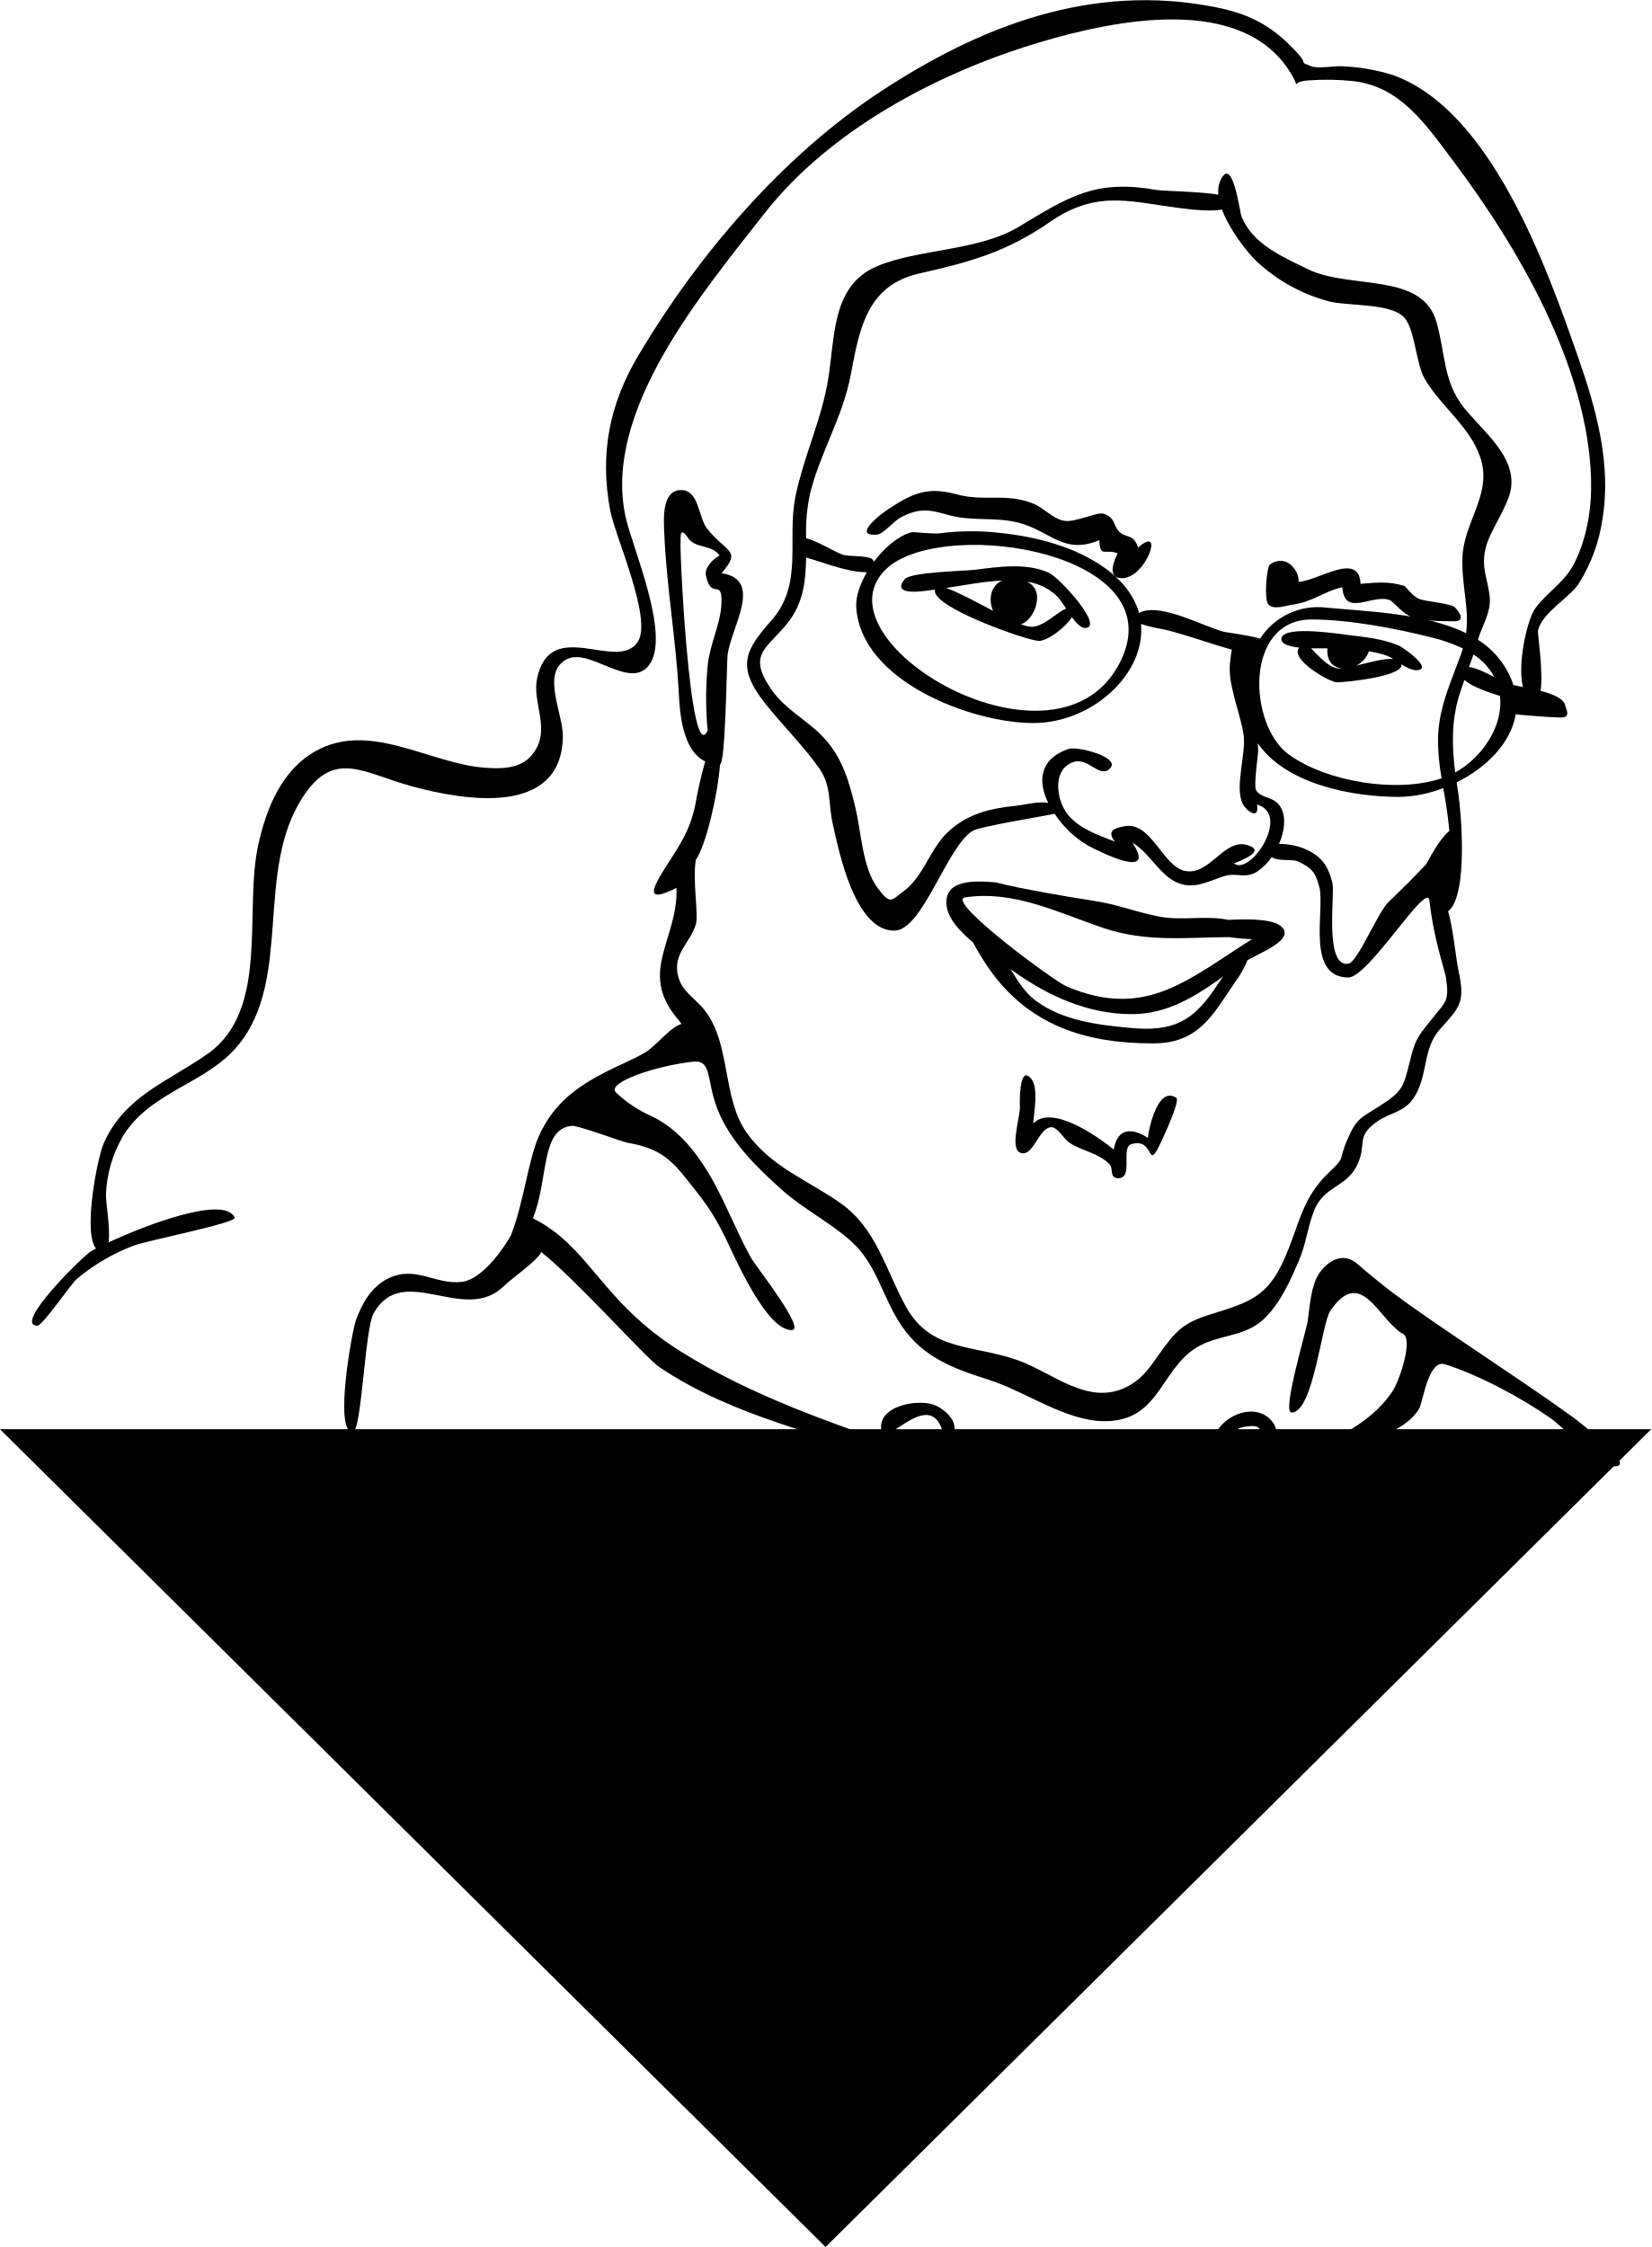
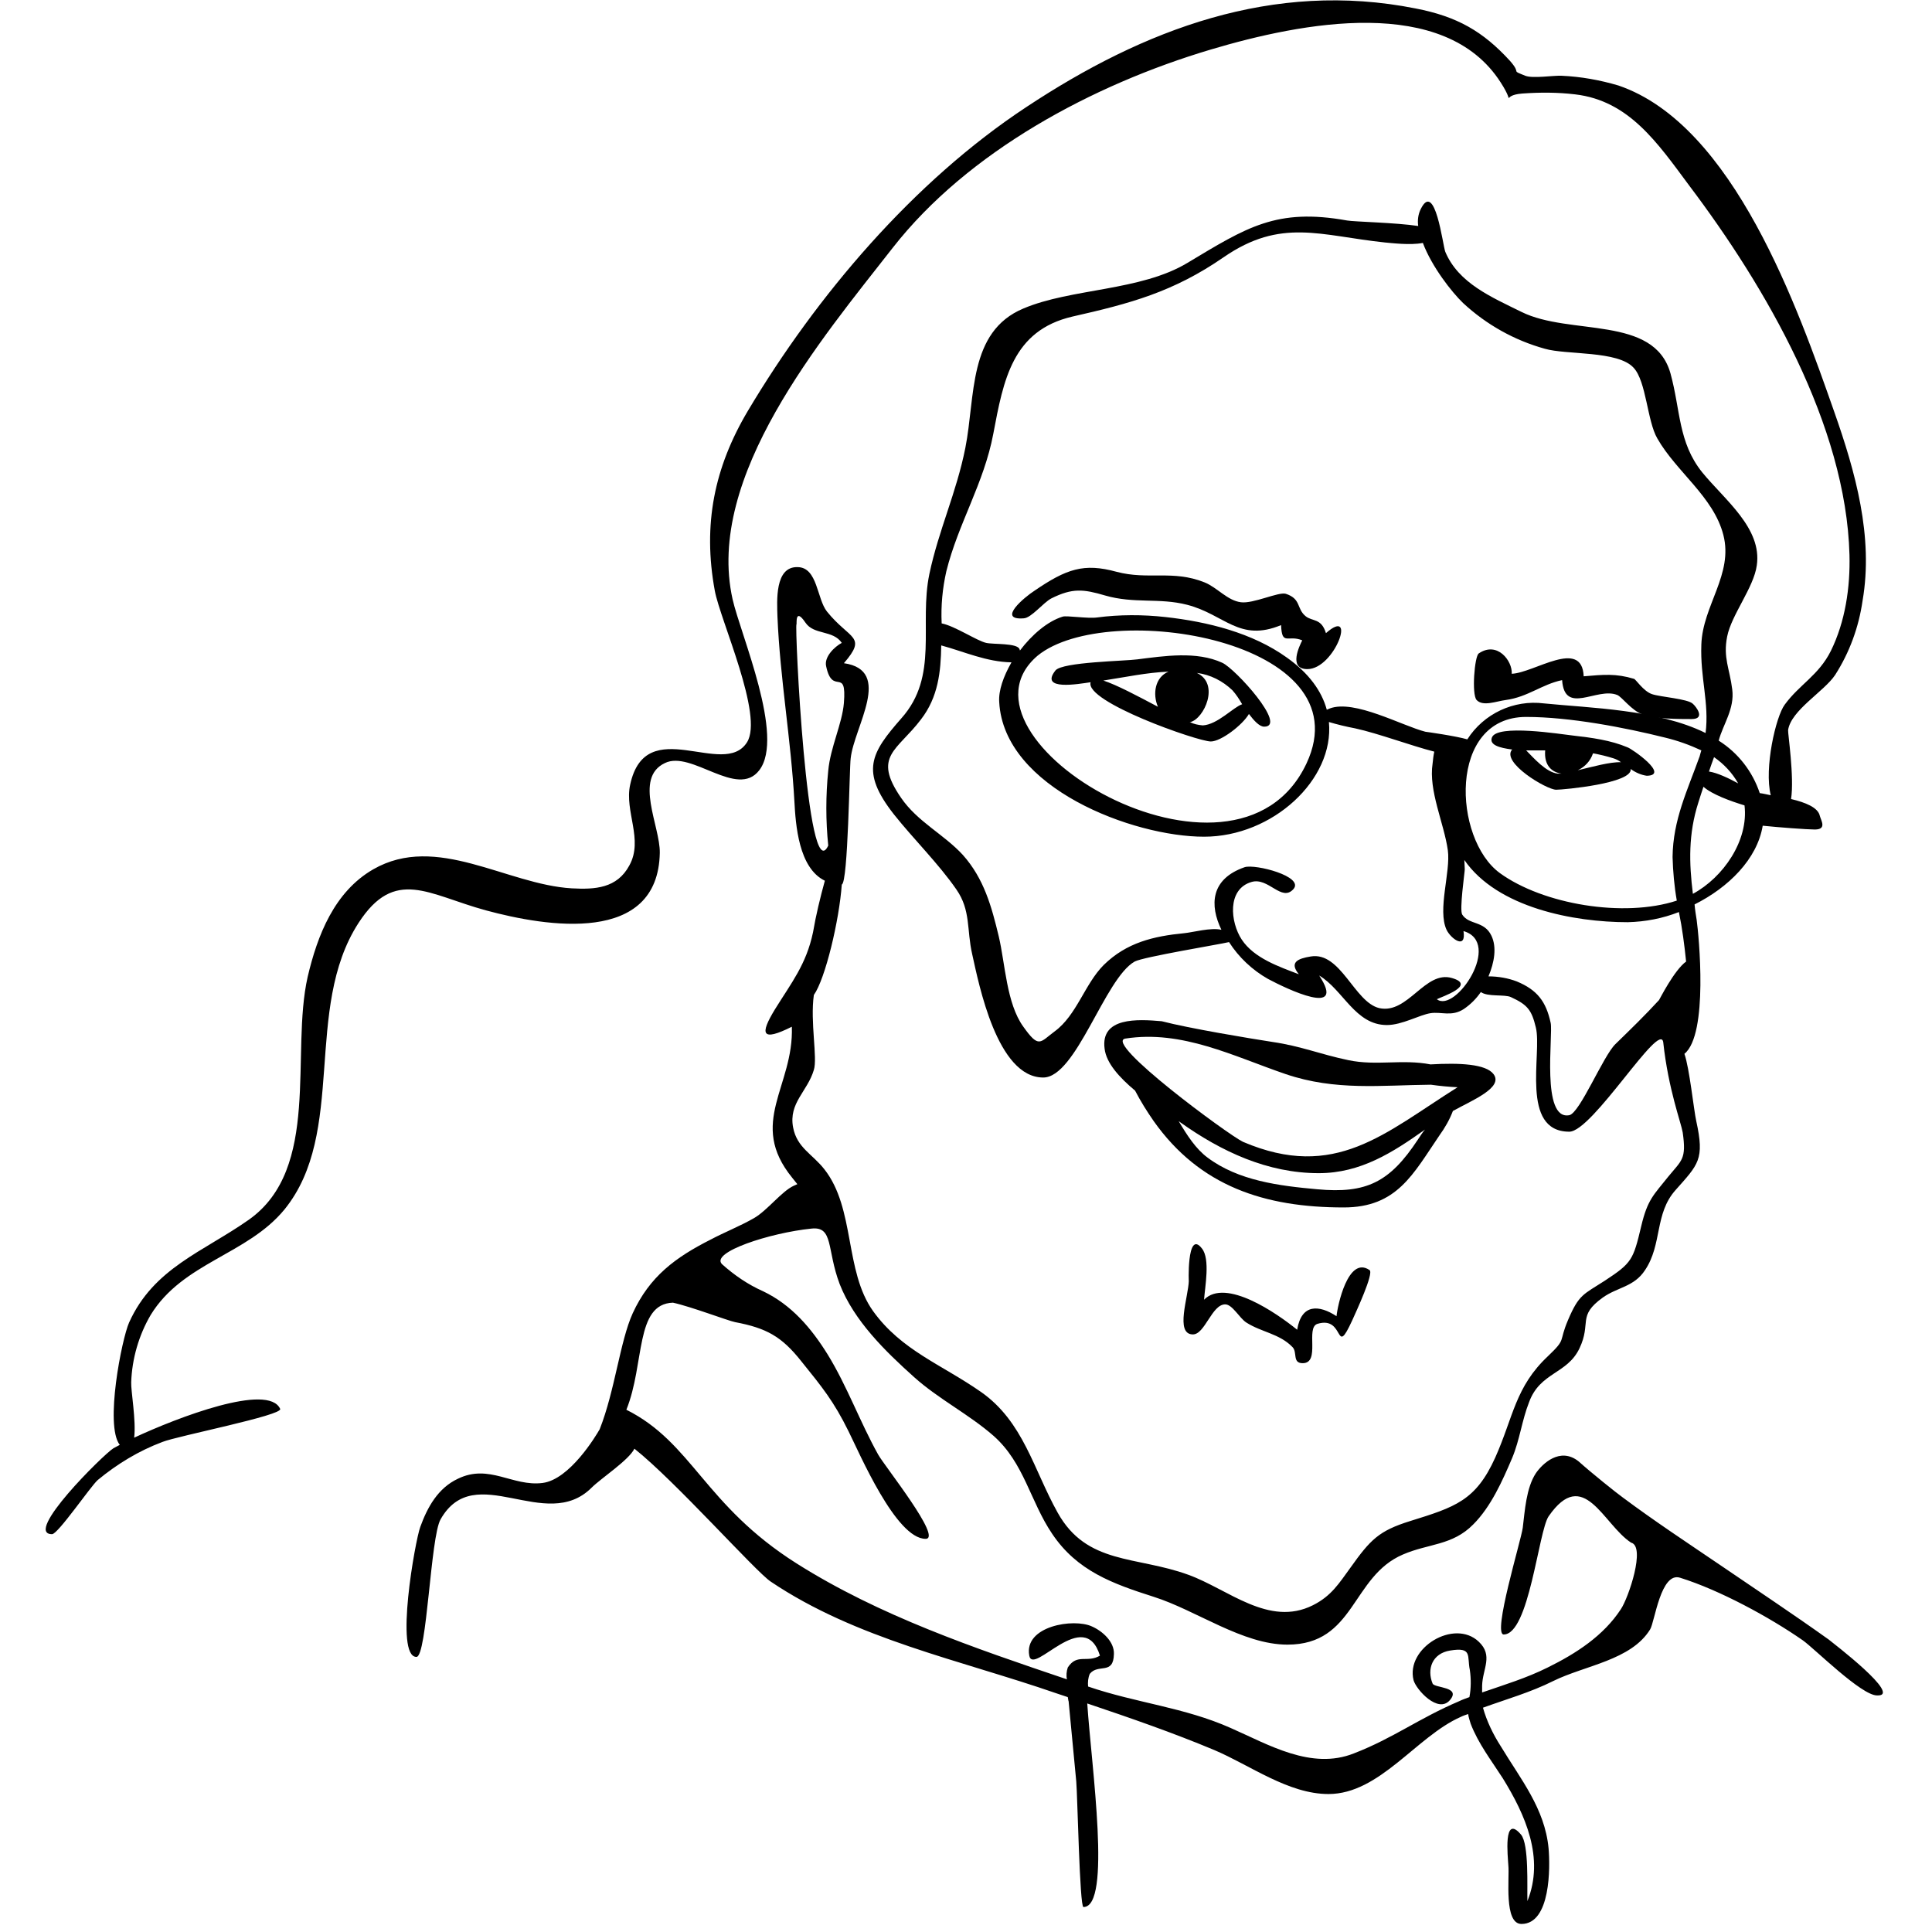
- <svg xmlns="http://www.w3.org/2000/svg" viewBox="0 0 456.5 621.23">
-   <polygon points="228.25 621.23 114.13 508.19 0 395.14 228.25 395.14 456.5 395.14 342.38 508.19 228.25 621.23" class="fill-white" />
-   <path d="M310.23,159.85c-4.66,0-1.82-5.65-1.24-6.86-3.42-1.41-4.83,1.42-5.06-3.65-10,4.16-13.4-2.56-22.43-4.85-6.72-1.7-12.62-.19-19.6-2.19-5.16-1.48-7.81-1.86-12.87.75-1.94,1-4.77,4.61-6.6,4.76-6.61.53.33-5.12,2.51-6.6,7.66-5.21,11.79-6.65,19.65-4.51,7.55,2.05,13.42-.52,21.07,2.53,3,1.2,5.47,4.3,8.71,4.78,2.91.43,9-2.51,10.68-2,3.71,1.22,2.49,3.55,4.78,5.34,1.65,1.29,3.73.44,4.81,4.05C322.14,144.74,316.84,159.85,310.23,159.85Z" />
-   <path d="M402.07,171.76c-3.28,0-8.62,0-11.75-1.16-2.6-.93-5-4.26-6.07-4.67-4.83-1.88-12.5,4.92-13.15-3.58-4.85,1.06-8.15,4-13.49,4.78-2.28.31-5.43,1.58-6.94,0-1.26-1.3-.52-10.43.49-11.12,4.46-3.07,8.14,1.87,7.85,4.84,5.31-.17,16.74-8.61,17.14.56,4.78-.39,7.71-.71,12.08.56.38.11,2.22,2.9,4.21,3.65s8.61,1.13,9.82,2.33C403.1,168.8,405.52,171.76,402.07,171.76Z" />
-   <path d="M289.92,158.33c-6.17-2.79-13.86-1.62-20.35-.81-2.83.36-17.84.6-19.47,2.63-3.94,4.91,5.53,3.25,8.42,2.84-1.53,4.69,25.58,14.2,28.71,14.2,2.47,0,7.56-3.9,9.11-6.57,1.21,1.63,2.49,3,3.6,3C305.57,173.6,293,159.72,289.92,158.33Zm-12.85,2.18c-3.2,1.34-3.88,5.31-2.51,8.37-4.77-2.48-9.87-5.28-13-6.32C266.73,161.8,271.89,160.73,277.07,160.51Zm8.24,12.8a8.87,8.87,0,0,1-3.14-.79l.2,0c3.28-.82,7.1-9.13,1.56-11.69A14.9,14.9,0,0,1,292.4,165a24.24,24.24,0,0,1,2.34,3.29C292.52,169,288.76,173.16,285.31,173.31Z" />
-   <path d="M386.81,178.53c-4.06-1.75-8.63-2.34-13-2.83-2.8-.32-18.26-2.88-19.45.54-.59,1.69,1.74,2.46,4.83,2.8-2.77,3.05,8.23,9.61,10.52,9.61,1.69,0,18.35-1.52,17.78-5a9,9,0,0,0,3.83,1.66C396.87,185.3,387.95,179,386.81,178.53Zm-16.74,6.3c-2.87-.29-5.75-3.74-7.6-5.59,1.57,0,3.15,0,4.52,0-.28,3.6,1.6,5.3,3.94,5.56A4.93,4.93,0,0,1,370.07,184.82Zm4.79-.77a7,7,0,0,0,3.61-4,29.15,29.15,0,0,1,5,1.24,10.56,10.56,0,0,1,1.71.87C382.54,182,378.32,183.2,374.86,184.05Z" />
-   <path d="M309.15,325.74c-2.55,0-1.23-2.67-2.4-3.86-3.14-3.19-7.42-3.58-11-5.9-1.6-1-3.32-4.34-5.08-4.34-3.21,0-4.85,7.29-7.77,7.22-4.2-.09-1-9-.91-12.8,0,1.44-.65-12.58,3.17-7.73,2,2.57.7,9.19.51,12.26,5.11-5.22,17.37,3.27,22.27,7.23,1-6.25,5.27-5.93,9.41-3.22.18-2.3,2.73-14.55,7.87-11.07,1.1.74-3.31,10.26-4.13,12-4.24,9.17-1.58-1.2-8.3.78C309.74,317.22,313.5,325.74,309.15,325.74Z" />
-   <path d="M354.7,256.65c-1.82-2.44-8.08-2.71-15.08-2.33-6.81-1.36-12.8.39-19.59-1s-11.18-3.32-18.13-4.35c-5.22-.78-19.94-3.26-26.51-5-5.8-.5-14.62-1-13.67,6.56.44,3.46,3.58,6.92,7.27,10a79.64,79.64,0,0,0,4.45,7.3c11,15.6,26.47,20.64,45.37,20.64,12.73,0,16.55-8,22.83-17.22a25.27,25.27,0,0,0,3.27-5.82C349.55,262.93,357.11,259.88,354.7,256.65Zm-87.92-8.54c13.5-2.08,25.88,4.27,38.31,8.46,11.9,4,22.88,2.58,34.65,2.51a60.3,60.3,0,0,0,6.41.58c-17.44,10.9-29.26,22.4-51.27,13.06C291.39,271.24,261.36,249.08,266.79,248.11Zm45.77,36.08c-9-.82-18.8-2-26.24-7.56-2.72-2-4.87-5.27-6.9-8.66l.41.29c9.78,7,20.82,12.12,33.06,12.12,10,0,17.74-5,25.37-10.45-.58.75-1.16,1.55-1.7,2.38C330,282.4,324.42,285.29,312.55,284.2Z" />
-   <path d="M434.8,391.76c-8.45-6.11-17.16-11.88-25.8-17.73-7.89-5.34-15.85-10.61-23.5-16.29-1.39-1-7.46-5.82-10.55-8.58-4.44-3.51-8.73.6-10.22,2.86-2.32,3.5-2.6,9-3.16,13-.43,3.07-7.24,25.51-4.5,25.51,6.06,0,8.26-24.58,10.76-28.2,8.41-12.16,13,1.9,19.69,6.27,3.58.9-.65,13.16-2.43,15.88-4.17,6.39-10.76,10.63-17.49,13.92-5.08,2.49-10.43,4.14-15.71,6,0-.54-.05-1.08,0-1.64.09-4,2.68-7.16-.85-10.51-5.86-5.56-17.51,1.53-15.57,9.24.57,2.26,5.91,8.07,8.68,4.79s-3.68-2.88-4.13-3.94c-1.44-3.45-.08-7.18,4.13-7.88,5.41-.9,4.08,1.28,4.72,4.65a22.3,22.3,0,0,1-.09,6.46c-.84.32-1.67.65-2.49,1-9.48,4-15.7,8.82-25.07,12.45-10.22,4-20.43-2.1-29.46-6.11-11.12-4.94-22.55-6-34.06-9.95a6.33,6.33,0,0,1,.43-3.08c2-2.49,5.65.42,5.8-4.71.09-2.93-2.72-5.43-5.24-6.59-4.35-2-16.32-.14-15,7,.91,5,13.16-12,16.87,0-3,1.86-5.47-.64-7.71,2.83a5.37,5.37,0,0,0-.2,2.83c-22.15-7.53-44.79-15.2-64.66-27.73-22.06-13.91-24.85-28.79-40.66-36.69,4.47-11,2-25.24,11.16-25.57,4.22.86,13.21,4.34,14.88,4.65,7.49,1.37,11.08,3.39,15.81,9.3,5.06,6.32,7.75,9.6,11.28,16.81,2.6,5.3,11.28,25.73,18.42,25.73,4.12,0-9.81-17.4-11.34-20.16-4.31-7.78-7.35-16.25-12-23.83-3.91-6.33-8.65-11.93-15.49-15.2a34.62,34.62,0,0,1-9.76-6.51c-2.8-2.8,11.42-7.46,21.29-8.51,5.39-.58,3.59,5,6.81,13.21,3.45,8.8,10.9,16.07,17.8,22.23,5.91,5.28,13.14,8.87,19,14.08,7.28,6.47,8.72,15.57,14,23.39,6,8.92,14.45,11.93,24.25,15.05,10.18,3.24,21.19,11.43,32,11.43,16.17,0,15.29-16.29,27.63-21.54,6.07-2.58,11.81-2.15,16.8-7.15,4.24-4.25,7-10.44,9.31-15.89,1.84-4.33,2.36-9,4-13.32,2.65-7.19,9.06-6.68,12-12.85s-.59-7.72,5.55-12.09c3.52-2.5,7.48-2.53,10.12-6.53,4.1-6.21,2.27-13.44,7.32-19.07,5.5-6.14,7-7.29,5-16.44-.58-2.7-1.62-12.63-2.82-16.05,5.77-4.61,3.45-28.34,2.91-32-.18-1.25-.37-2.48-.54-3.7,8.14-4,15-10.82,16.33-18.8,3.87.43,10.76.88,12.45.88,2.89,0,1.5-2.15,1.26-3.28-.43-2-3.45-3.21-6.83-4.08.78-5.24-.83-15.83-.74-16.44.68-4.79,8.56-9.2,11.21-13.1A45.55,45.55,0,0,0,443,143.7c2.61-15.27-1.72-30.75-6.74-45.07-8.58-24.52-24-68.53-51.53-78a55,55,0,0,0-13.57-2.31c-2-.14-6.9.72-8.65,0-3.78-1.53-.68-.19-3.68-3.51C352.22,7.52,346,3.93,336.1,2c-34.05-6.81-64.91,5-93,23.55-27,17.84-50.2,45.09-66.55,72.6-8,13.46-10.83,27.12-7.84,43,1.33,7.1,11.68,29.85,7.66,36.21-5.54,8.76-24.13-7.19-27.87,10.15-1.37,6.36,3.21,13.13-.16,19.33-2.94,5.41-8.15,5.8-13.8,5.45-15.58-.94-32.22-13.21-47.44-4.54-9.29,5.29-13.43,15.7-15.66,25.64-4.12,18.34,3.25,45.83-14.08,58C46.45,299.08,34.6,302.92,28.71,316c-1.72,3.83-5.85,24.57-2.18,29.19-.61.33-1.13.61-1.48.84-2.39,1.5-21.64,20.48-14.7,20.48,1.42,0,9.2-11.46,10.91-12.94a54.61,54.61,0,0,1,15.47-9.11c3.56-1.44,28.85-6.35,28.16-7.84-2.87-6.22-24.43,2-34.86,6.86.52-4-.85-11.37-.73-13.26A34.58,34.58,0,0,1,34,314.1c7.69-12.52,23.09-14.37,31.92-25.21,15-18.41,4.46-47.9,17.74-68.44,8.72-13.48,16.7-6.73,30.41-3,14.58,3.92,41.14,8.33,41.55-13.78.12-6.42-6.23-17.85,1.21-21.47,6.35-3.09,17.25,8.58,22.56,1.76,6.21-8-4.47-32.33-6.39-40.87-6.61-29.37,21.27-62.2,38.23-83.93,18-23.1,47.88-39,76-47.4C309,5.24,343-1.35,356.46,19.6c3.82,5.93-.44,3,5.18,2.64a68.75,68.75,0,0,1,12.63.2C387.08,24,393.89,34,401.52,44.17c18.36,24.37,37.47,57.31,38.36,88.23.22,7.8-1,15.93-4.47,23-2.89,5.84-7.46,8-11,12.87-2.09,2.87-5,15.14-3.36,21.67-1-.19-1.85-.36-2.63-.53a23.56,23.56,0,0,0-9.8-12.52c1-3.81,3.81-7.56,3.2-12.28-.65-5-2.25-7.55-1.19-12.66s6.37-11.77,7.12-17c1.28-8.92-7.73-15.66-13-22.23-5.77-7.23-5.11-14.84-7.6-23.68-3.94-13.94-23.93-8.91-35.62-14.64-7.16-3.52-15.07-6.87-18.23-14.37-.62-1.47-2.47-17.23-5.86-10.23a7.57,7.57,0,0,0-.6,4c-5.29-.85-15.37-1-17-1.27-16.86-3-24,1.63-38.16,10.16-11.23,6.78-27.81,6.09-39.23,10.93-13.22,5.6-11.4,21-13.85,33.24-2.14,10.7-6.39,19.57-8.62,30.11-2.57,12.13,2.28,24.34-6.67,34.52-7.27,8.25-9.88,12.69-1.82,22.92,4.61,5.85,10.68,11.84,15,18,3.48,5,2.43,9.59,3.74,15.38,1.64,7.25,6,29.51,17,29.51,7.92,0,14.67-23.7,21.85-27.69,2-1.13,20.52-4.15,22.5-4.62a28,28,0,0,0,9.3,8.83c4.54,2.38,18.86,9.31,12.2-.85,5.77,3.39,8.56,11.82,16.14,11.82,3.6,0,7.81-2.41,10.38-2.84s5.06.91,8-1a15,15,0,0,0,4-4c1.62,1.25,5.7.5,7.19,1.19,3.92,1.82,4.92,3,6,7.27,1.51,6.19-3.82,24.83,8,24.83,5.57,0,21.79-26.82,22.4-21.3,1.25,11.22,4.28,19.14,4.62,21.57.9,6.35-.25,6.53-3.4,10.55-3.51,4.47-5,5.47-6.51,11.88-1.94,8.1-2.25,8.82-8.73,13-5.14,3.29-6.17,3.25-8.81,9.45-2.3,5.41-.28,4.38-4.74,8.56-7.84,7.34-8.25,14.53-12.63,24.3-4.61,10.29-9.56,11.79-20.32,15.14-7.48,2.32-9.52,4.42-14.26,11.09-2.69,3.79-4.55,6.76-9,9-10.49,5.25-20.27-3.85-29.71-7.3-12.44-4.54-24.25-2.33-31.2-14.87-5.72-10.34-8.2-21.78-18.26-28.77-9.44-6.56-19-9.89-25.79-19.36-6.88-9.65-4.29-24.44-11.61-33.84-2.86-3.67-6.53-5.18-7.48-10-1.16-5.85,3.41-8.63,5-13.72.87-2.82-.94-11.53,0-17.87,2.74-3.84,6.06-17.75,6.7-26.39,1.55-.37,1.85-28,2.08-30.13.83-7.63,10.17-21-1.66-22.75,5.7-6.59,1.38-5.53-4-12.36-2.39-3-2.19-10.47-7-10.63-5.6-.19-5,8.23-4.83,11.84.59,14.63,3.24,29.4,4,44.12.3,5.68,1,16,7.31,19.06a124.46,124.46,0,0,0-2.81,12.37c-1.65,7.72-5.15,12-9.12,18.45-3.66,6-3.19,7.77,4,4.12.51,14.28-10.64,23,.15,36.06.44.53.85,1,1.23,1.56l-.86.36c-2.87,1.3-6.3,5.89-9.44,7.7-3.35,1.93-7,3.36-10.42,5.12-8.36,4.27-14.57,8.84-18.6,17.61-3.06,6.67-4.22,18.51-7.85,27.71-.87,1.57-7.16,12.07-13.61,12.84-7.15.86-12.72-4.63-20.21-1-4.72,2.27-7.25,6.8-9,11.55-1.17,3.22-6.13,31-.91,31,2.49,0,3.33-28.57,5.79-32.89,8.22-14.48,25.12,3.4,36.12-7.61,2.25-2.25,8.88-6.61,10.23-9.3,9.85,7.83,28.91,29.28,32.61,31.78,20.42,13.78,45.17,18.74,68.3,26.65l2.75.93c.08.45.14.81.16,1,.57,6.38,1.24,12.74,1.78,19.12.28,3.36.79,30,1.7,30,6.82,0,1.88-33.46.9-48.6,10.21,3.46,20.44,6.95,30.35,11.17,8.6,3.66,17.68,10.48,27.34,10.48,12.23,0,21-13.73,31.56-18.37.59-.26,1.18-.49,1.77-.73a12.53,12.53,0,0,0,.65,2.37c1.82,4.74,5,8.76,7.66,13,5.38,8.7,10,19,5.85,29.33-.13-3.29.44-13.55-1.56-15.91-4.36-5.15-3.16,5.33-3,7.41.26,2.89-1.09,14,3.17,14,7,0,6.91-13.58,6.49-18.07-.88-9.51-6.72-16.47-11.44-24.34a34.56,34.56,0,0,1-4.26-9.2c5.6-2,11.35-3.69,16.74-6.33,7.55-3.71,18.57-5,23.13-12.29,1.13-1.79,2.5-13.83,7.19-12.37,9.38,2.92,21.32,9.37,29.35,15,2.85,2,13.92,13.19,17.66,13.19C452.75,405.39,435.54,392.3,434.8,391.76ZM398.56,215.19c-12.61,4.19-31.92.89-42.23-6.58-11.26-8.16-12.42-37.34,6.3-37.34,10.37,0,23.53,2.51,33.26,5a43.28,43.28,0,0,1,8.55,3c-.14.45-.27.9-.44,1.37-2.92,8.19-6.41,15.2-6.44,24.11A63.62,63.62,0,0,0,398.56,215.19Zm16.14-22.79c1,8.41-5.06,17.15-12.38,21.16-.91-7.36-1.13-14.3,1.28-21.86.41-1.29.84-2.51,1.26-3.71C406.93,189.82,411.31,191.38,414.7,192.41Zm-1.56-5.21c-2.22-1.17-5-2.54-7-2.79.42-1.17.84-2.32,1.22-3.46A16.78,16.78,0,0,1,413.14,187.19Zm-189.19-50.7c2.83-11.46,9-21,11.26-32.88,2.41-12.84,4.5-24.72,18.94-28,13.84-3.12,24.09-5.9,36.06-14.2,13.76-9.54,23.18-5.2,38.64-3.57,1.29.14,6,.67,9,.09,2.11,5.69,6.89,11.75,9.61,14.38A47.14,47.14,0,0,0,367,83.21c5.15,1.51,17.47.44,21.21,4.56,3,3.28,3.25,12.74,5.64,16.89,4.58,7.94,13.44,13.92,15.78,23.08,2.4,9.41-4.95,16.92-5.3,26.23-.3,8,1.95,13.94,1,21.09-11.45-5.63-27.64-6-38.65-7.07a19,19,0,0,0-18.28,8.55c-2.7-.79-9.9-1.84-10-1.86-5.55-1.43-17-7.8-22.81-5.52l-.69.3c-1.22-4.4-4.21-8.7-9.47-12.45-8.3-5.92-19-8.64-29-9.68a68.47,68.47,0,0,0-16.43.09c-2.22.31-7.32-.48-8.19-.22-3.62,1.07-7.37,4.3-10.23,8.14l-.1-.33c-.49-1.5-6.32-1.15-8-1.52-2.18-.48-7.47-4-10.61-4.66A50.09,50.09,0,0,1,223.95,136.49ZM310,182.39c-16.95,36.06-87.43-6.05-64.25-25.76C262.49,143.07,323.89,152.92,310,182.39Zm31.14,56.33c1.22-.6,9.46-3.38,3.67-5.1-6.45-1.91-10.47,8.74-17.35,7.13-6-1.41-9.22-13.53-16.37-12.35-3.16.52-5.16,1.4-2.84,4.28-4.76-1.85-10.68-3.81-13.62-8.3-2.71-4.14-3.54-12,2.36-13.76,4.06-1.18,7.17,4.89,10,1.7,2.7-3-9.13-6.11-11.61-5.25-8.18,2.83-8.42,9.08-5.57,14.93-2.5-.59-6.8.56-8.92.77-7.29.74-13.73,2.27-19.17,7.6-4.6,4.51-6.5,12-11.75,15.91-3.57,2.63-3.73,4.17-7.53-1.07-4-5.55-4.35-15.15-5.86-21.53-1.71-7.23-3.52-13.87-8.61-19.49-4.55-5-10.83-7.91-14.74-13.61-6.89-10-.92-11.26,4.8-18.71,4.11-5.35,4.76-11.45,4.83-17.72,5.61,1.54,10.86,3.94,16.8,4.07-1.92,3.3-3.09,6.75-2.94,9.53,1.11,20.54,31.92,32.15,48.94,32.15,16.34,0,31.1-13.65,29.79-27.38a45.25,45.25,0,0,0,6.26,1.48c5.52,1.23,13.3,4.1,18.87,5.61a21.38,21.38,0,0,0-.42,2.8c-1.05,6.51,2.71,14.25,3.66,20.73.75,5.15-2.51,14.26-.29,19,1,2.08,4.72,4.81,4,.28C357,225.18,345.68,242.2,341.17,238.73Zm53.12.22c-3.38,3.69-6.8,7-10.42,10.48-2.9,2.81-8.47,16.51-11,17-6.77,1.28-3.8-19.15-4.42-22-1.11-5.11-3.22-7.93-8.05-9.88a18.62,18.62,0,0,0-6.77-1.22c1.46-3.31,2-7,.68-9.74-1.71-3.59-5.37-2.56-7-5.07-.74-1.13.58-10.16.57-10.77,0-.77-.06-1.52-.12-2.26,7.86,11.39,26.17,14.84,39,14.84A34.89,34.89,0,0,0,399,217.88a117.05,117.05,0,0,1,1.7,11.88C397.92,231.78,394.42,238.8,394.29,238.94Zm-206.1-89.78c.09,0-.42-4.16,2.08-.42,2,3,6.59,1.72,8.69,4.84-1.73.92-4.22,3.33-3.77,5.52,1.51,7.33,4.92-.07,4.23,8.76-.39,5-3.23,10.6-3.74,16.21a93.49,93.49,0,0,0,0,17.87C190.68,212.76,187.68,149.17,188.18,149.17Z" />
+ <svg xmlns="http://www.w3.org/2000/svg" viewBox="0 0 456.5 456.5">
+   <path d="M308.9 158.1c-4.6 0-1.8-5.6-1.2-6.8-3.4-1.4-4.8 1.4-5-3.6-9.9 4.1-13.3-2.5-22.2-4.8-6.6-1.7-12.5-.2-19.4-2.2-5.1-1.5-7.7-1.8-12.7.7-1.9 1-4.7 4.6-6.5 4.7-6.5.5.3-5.1 2.5-6.5 7.6-5.2 11.7-6.6 19.4-4.5 7.5 2 13.3-.5 20.8 2.5 3 1.2 5.4 4.3 8.6 4.7 2.9.4 8.9-2.5 10.6-2 3.7 1.2 2.5 3.5 4.7 5.3 1.6 1.3 3.7.4 4.8 4 7.4-6.5 2.1 8.5-4.4 8.5zM399.7 169.9c-3.2 0-8.5 0-11.6-1.1-2.6-.9-4.9-4.2-6-4.6-4.8-1.9-12.4 4.9-13-3.5-4.8 1-8.1 4-13.3 4.7-2.3.3-5.4 1.6-6.9 0-1.2-1.3-.5-10.3.5-11 4.4-3 8 1.8 7.8 4.8 5.3-.2 16.6-8.5 17 .6 4.7-.4 7.6-.7 11.9.6.4.1 2.2 2.9 4.2 3.6 2 .7 8.5 1.1 9.7 2.3.7.6 3.1 3.6-.3 3.6zM288.8 156.6c-6.1-2.8-13.7-1.6-20.1-.8-2.8.4-17.6.6-19.3 2.6-3.9 4.9 5.5 3.2 8.3 2.8-1.5 4.6 25.3 14 28.4 14 2.4 0 7.5-3.9 9-6.5 1.2 1.6 2.5 3 3.6 3 5.6 0-6.8-13.7-9.9-15.1zm-12.7 2.1c-3.2 1.3-3.8 5.3-2.5 8.3-4.7-2.5-9.8-5.2-12.9-6.2 5.2-.8 10.3-1.9 15.4-2.1zm8.1 12.7c-1.1-.1-2.1-.3-3.1-.8h.2c3.2-.8 7-9 1.5-11.6 3.2.4 6.1 1.9 8.4 4.1.9 1 1.6 2.1 2.3 3.3-2.1.7-5.8 4.8-9.3 5zM384.6 176.6c-4-1.7-8.5-2.3-12.9-2.8-2.8-.3-18.1-2.8-19.2.5-.6 1.7 1.7 2.4 4.8 2.8-2.7 3 8.1 9.5 10.4 9.5 1.7 0 18.1-1.5 17.6-4.9 1.1.8 2.4 1.4 3.8 1.6 5.5-.1-3.4-6.3-4.5-6.7zm-16.5 6.2c-2.8-.3-5.7-3.7-7.5-5.5h4.5c-.3 3.6 1.6 5.2 3.9 5.5h-.9zm4.7-.8c1.7-.8 3-2.2 3.6-4 1.7.3 3.3.7 4.9 1.2.6.2 1.2.5 1.7.9-2.6-.1-6.8 1.1-10.2 1.9zM307.8 322.1c-2.5 0-1.2-2.6-2.4-3.8-3.1-3.2-7.3-3.5-10.9-5.8-1.6-1-3.3-4.3-5-4.3-3.2 0-4.8 7.2-7.7 7.1-4.2-.1-1-8.9-.9-12.7 0 1.4-.6-12.4 3.1-7.6 2 2.5.7 9.1.5 12.1 5.1-5.2 17.2 3.2 22 7.1 1-6.2 5.2-5.9 9.3-3.2.2-2.3 2.7-14.4 7.8-10.9 1.1.7-3.3 10.1-4.1 11.9-4.2 9.1-1.6-1.2-8.2.8-2.9.9.8 9.3-3.5 9.3zM352.9 253.8c-1.8-2.4-8-2.7-14.9-2.3-6.7-1.3-12.7.4-19.4-1-6.7-1.4-11.1-3.3-17.9-4.3-5.2-.8-19.7-3.2-26.2-4.9-5.7-.5-14.5-1-13.5 6.5.4 3.4 3.5 6.8 7.2 9.9 1.3 2.5 2.8 4.9 4.4 7.2 10.9 15.4 26.2 20.4 44.9 20.4 12.6 0 16.4-7.9 22.6-17 1.3-1.8 2.4-3.7 3.2-5.8 4.5-2.5 12-5.5 9.6-8.7zm-87-8.4c13.4-2.1 25.6 4.2 37.9 8.4 11.8 4 22.6 2.6 34.3 2.5 2.1.3 4.2.5 6.3.6-17.2 10.8-28.9 22.2-50.7 12.9-3.4-1.6-33.1-23.5-27.8-24.4zm45.3 35.6c-8.9-.8-18.6-2-25.9-7.5-2.7-2-4.8-5.2-6.8-8.6l.4.3c9.7 6.9 20.6 12 32.7 12 9.9 0 17.5-4.9 25.1-10.3-.6.7-1.1 1.5-1.7 2.4-6.6 10-12.1 12.8-23.8 11.7z" />
+   <path d="M432.1 387.4c-8.4-6-17-11.7-25.5-17.5-7.8-5.3-15.7-10.5-23.2-16.1-1.4-1-7.4-5.8-10.4-8.5-4.4-3.5-8.6.6-10.1 2.8-2.3 3.5-2.6 8.9-3.1 12.9-.4 3-7.2 25.2-4.5 25.2 6 0 8.2-24.3 10.6-27.9 8.3-12 12.9 1.9 19.5 6.2 3.5.9-.6 13-2.4 15.7-4.1 6.3-10.6 10.5-17.3 13.8-5 2.5-10.3 4.1-15.5 5.9v-1.6c.1-4 2.7-7.1-.8-10.4-5.8-5.5-17.3 1.5-15.4 9.1.6 2.2 5.8 8 8.6 4.7 2.7-3.2-3.6-2.8-4.1-3.9-1.4-3.4-.1-7.1 4.1-7.8 5.4-.9 4 1.3 4.7 4.6.3 2.1.3 4.3-.1 6.4-.8.3-1.7.6-2.5 1-9.4 4-15.5 8.7-24.8 12.3-10.1 4-20.2-2.1-29.1-6-11-4.9-22.3-5.9-33.7-9.8-.1-1 0-2.1.4-3 2-2.5 5.6.4 5.7-4.7.1-2.9-2.7-5.4-5.2-6.5-4.3-2-16.1-.1-14.8 6.9.9 4.9 13-11.9 16.7 0-3 1.8-5.4-.6-7.6 2.8-.3.9-.4 1.9-.2 2.8-21.9-7.4-44.3-15-63.9-27.4-21.8-13.8-24.6-28.5-40.2-36.3 4.4-10.9 2-25 11-25.3 4.2.9 13.1 4.3 14.7 4.6 7.4 1.4 11 3.4 15.6 9.2 5 6.2 7.7 9.5 11.2 16.6 2.6 5.2 11.2 25.4 18.2 25.4 4.1 0-9.7-17.2-11.2-19.9-4.3-7.7-7.3-16.1-11.9-23.6-3.9-6.3-8.6-11.8-15.3-15-3.6-1.6-6.8-3.8-9.7-6.4-2.8-2.8 11.3-7.4 21.1-8.4 5.3-.6 3.6 4.9 6.7 13.1 3.4 8.7 10.8 15.9 17.6 22 5.8 5.2 13 8.8 18.8 13.9 7.2 6.4 8.6 15.4 13.8 23.1 5.9 8.8 14.3 11.8 24 14.9 10.1 3.2 21 11.3 31.6 11.3 16 0 15.1-16.1 27.3-21.3 6-2.6 11.7-2.1 16.6-7.1 4.2-4.2 6.9-10.3 9.2-15.7 1.8-4.3 2.3-8.9 4-13.2 2.6-7.1 9-6.6 11.9-12.7 2.9-6.1-.6-7.6 5.5-12 3.5-2.5 7.4-2.5 10-6.5 4.1-6.1 2.2-13.3 7.2-18.9 5.4-6.1 6.9-7.2 4.9-16.3-.6-2.7-1.6-12.5-2.8-15.9 5.7-4.6 3.4-28 2.9-31.6-.2-1.2-.4-2.5-.5-3.7 8-4 14.8-10.7 16.1-18.6 3.8.4 10.6.9 12.3.9 2.9 0 1.5-2.1 1.2-3.2-.4-2-3.4-3.2-6.8-4 .8-5.2-.8-15.7-.7-16.3.7-4.7 8.5-9.1 11.1-13 3.4-5.3 5.6-11.3 6.5-17.6 2.6-15.1-1.7-30.4-6.7-44.6-8.5-24.2-23.7-67.8-51-77.1-4.4-1.3-8.9-2.1-13.4-2.3-2-.1-6.8.7-8.6 0-3.7-1.5-.7-.2-3.6-3.5-6.4-7-12.5-10.5-22.3-12.4-33.7-6.7-64.2 4.9-92 23.3-26.7 17.6-49.6 44.6-65.8 71.8-7.9 13.3-10.7 26.8-7.8 42.5 1.3 7 11.6 29.5 7.6 35.8-5.5 8.7-23.9-7.1-27.6 10-1.4 6.3 3.2 13-.2 19.1-2.9 5.4-8.1 5.7-13.6 5.4-15.4-.9-31.9-13.1-46.9-4.5C79 210.7 75 221 72.7 230.8c-4.1 18.1 3.2 45.3-13.9 57.4-10.8 7.6-22.5 11.4-28.3 24.3-1.7 3.8-5.8 24.3-2.2 28.9-.6.3-1.1.6-1.5.8-2.4 1.5-21.4 20.3-14.5 20.3 1.4 0 9.1-11.3 10.8-12.8 4.6-3.8 9.7-6.9 15.3-9 3.5-1.4 28.5-6.3 27.8-7.8-2.8-6.2-24.2 2-34.5 6.8.5-4-.8-11.2-.7-13.1.2-5.6 1.8-11.1 4.6-15.9 7.6-12.4 22.8-14.2 31.6-24.9 14.8-18.2 4.4-47.4 17.5-67.7 8.6-13.3 16.5-6.7 30.1-3 14.4 3.9 40.7 8.2 41.1-13.6.1-6.3-6.2-17.7 1.2-21.2 6.3-3.1 17.1 8.5 22.3 1.7 6.1-7.9-4.4-32-6.3-40.4-6.5-29 21-61.5 37.8-83 17.8-22.8 47.3-38.6 75.2-46.9 21.5-6.4 55.2-13 68.5 7.8 3.8 5.9-.4 3 5.1 2.6 4.2-.3 8.3-.3 12.5.2 12.7 1.5 19.4 11.4 26.9 21.5 18.2 24.1 37.1 56.7 37.9 87.3.2 7.7-1 15.8-4.4 22.7-2.9 5.8-7.4 7.9-10.9 12.7-2.1 2.8-4.9 15-3.3 21.4-1-.2-1.8-.4-2.6-.5-1.7-5.1-5.1-9.5-9.7-12.4 1-3.8 3.8-7.5 3.2-12.1-.6-4.9-2.2-7.5-1.2-12.5 1-5.1 6.3-11.6 7-16.8 1.3-8.8-7.6-15.5-12.9-22-5.7-7.1-5.1-14.7-7.5-23.4-3.9-13.8-23.7-8.8-35.2-14.5-7.1-3.5-14.9-6.8-18-14.2-.6-1.5-2.4-17-5.8-10.1-.6 1.2-.8 2.6-.6 4-5.2-.8-15.2-1-16.8-1.3-16.7-3-23.7 1.6-37.7 10-11.1 6.7-27.5 6-38.8 10.8-13.1 5.5-11.3 20.8-13.7 32.9-2.1 10.6-6.3 19.4-8.5 29.8-2.5 12 2.3 24.1-6.6 34.1-7.2 8.2-9.8 12.5-1.8 22.7 4.6 5.8 10.6 11.7 14.8 17.8 3.4 4.9 2.4 9.5 3.7 15.2 1.6 7.2 5.9 29.2 16.8 29.2 7.8 0 14.5-23.4 21.6-27.4 2-1.1 20.3-4.1 22.3-4.6 2.3 3.6 5.5 6.6 9.2 8.7 4.5 2.4 18.7 9.2 12.1-.8 5.7 3.4 8.5 11.7 16 11.7 3.6 0 7.7-2.4 10.3-2.8s5 .9 7.9-1c1.6-1.1 2.9-2.4 4-4 1.6 1.2 5.6.5 7.1 1.2 3.9 1.8 4.9 3 5.9 7.2 1.5 6.1-3.8 24.6 7.9 24.6 5.5 0 21.5-26.5 22.2-21.1 1.2 11.1 4.2 18.9 4.6 21.3.9 6.3-.2 6.5-3.4 10.4-3.5 4.4-4.9 5.4-6.4 11.7-1.9 8-2.2 8.7-8.6 12.9-5.1 3.3-6.1 3.2-8.7 9.3-2.3 5.4-.3 4.3-4.7 8.5-7.8 7.3-8.2 14.4-12.5 24-4.6 10.2-9.5 11.7-20.1 15-7.4 2.3-9.4 4.4-14.1 11-2.7 3.7-4.5 6.7-8.9 8.9-10.4 5.2-20-3.8-29.4-7.2-12.3-4.5-24-2.3-30.9-14.7-5.7-10.2-8.1-21.5-18.1-28.5-9.3-6.5-18.8-9.8-25.5-19.1-6.8-9.5-4.2-24.2-11.5-33.5-2.8-3.6-6.5-5.1-7.4-9.9-1.1-5.8 3.4-8.5 4.9-13.6.9-2.8-.9-11.4 0-17.7 2.7-3.8 6-17.6 6.6-26.1 1.5-.4 1.8-27.7 2.1-29.8.8-7.5 10.1-20.8-1.6-22.5 5.6-6.5 1.4-5.5-4-12.2-2.4-3-2.2-10.4-6.9-10.5-5.5-.2-4.9 8.1-4.8 11.7.6 14.5 3.2 29.1 4 43.6.3 5.6 1 15.8 7.2 18.8-1.1 4-2.1 8.1-2.8 12.2-1.6 7.6-5.1 11.9-9 18.2-3.6 5.9-3.2 7.7 4 4.1.5 14.1-10.5 22.7.1 35.7l1.2 1.5-.9.4c-2.8 1.3-6.2 5.8-9.3 7.6-3.3 1.9-6.9 3.3-10.3 5.1-8.3 4.2-14.4 8.7-18.4 17.4-3 6.6-4.2 18.3-7.8 27.4-.9 1.6-7.1 11.9-13.5 12.7-7.1.9-12.6-4.6-20-1-4.7 2.2-7.2 6.7-8.9 11.4-1.2 3.2-6.1 30.7-.9 30.7 2.5 0 3.3-28.3 5.7-32.5 8.1-14.3 24.8 3.4 35.7-7.5 2.2-2.2 8.8-6.5 10.1-9.2 9.7 7.7 28.6 29 32.2 31.4 20.2 13.6 44.7 18.5 67.5 26.4l2.7.9c.1.4.1.8.2 1l1.8 18.9c.3 3.3.8 29.7 1.7 29.7 6.7 0 1.9-33.1.9-48.1 10.1 3.4 20.2 6.9 30 11 8.5 3.6 17.5 10.4 27 10.4 12.1 0 20.8-13.6 31.2-18.2.6-.3 1.2-.5 1.8-.7.1.8.4 1.6.6 2.3 1.8 4.7 4.9 8.7 7.6 12.9 5.3 8.6 9.9 18.8 5.8 29-.1-3.3.4-13.4-1.5-15.7-4.3-5.1-3.1 5.3-3 7.3.3 2.9-1.1 13.8 3.1 13.8 6.9 0 6.8-13.4 6.4-17.9-.9-9.4-6.6-16.3-11.3-24.1-1.8-2.8-3.3-5.9-4.2-9.1 5.5-2 11.2-3.6 16.6-6.3 7.5-3.7 18.4-4.9 22.9-12.2 1.1-1.8 2.5-13.7 7.1-12.2 9.3 2.9 21.1 9.3 29 14.8 2.8 2 13.8 13 17.5 13 6.3.3-10.7-12.6-11.4-13.2zm-35.9-174.6c-12.5 4.1-31.6.9-41.8-6.5-11.1-8.1-12.3-36.9 6.2-36.9 10.3 0 23.3 2.5 32.9 4.9 2.9.7 5.7 1.7 8.5 3-.1.4-.3.9-.4 1.4-2.9 8.1-6.3 15-6.4 23.8.1 3.4.4 6.9 1 10.3zm16-22.5c1 8.3-5 17-12.2 20.9-.9-7.3-1.1-14.1 1.3-21.6.4-1.3.8-2.5 1.2-3.7 2 1.8 6.4 3.4 9.7 4.4zm-1.5-5.2c-2.2-1.2-4.9-2.5-6.9-2.8.4-1.2.8-2.3 1.2-3.4 2.3 1.6 4.3 3.7 5.7 6.2zM223.6 135c2.8-11.3 8.9-20.8 11.1-32.5 2.4-12.7 4.5-24.4 18.7-27.7 13.7-3.1 23.8-5.8 35.7-14 13.6-9.4 22.9-5.1 38.2-3.5 1.3.1 5.9.7 8.9.1 2.1 5.6 6.8 11.6 9.5 14.2 5.5 5.1 12.1 8.8 19.3 10.8 5.1 1.5 17.3.4 21 4.5 3 3.2 3.2 12.6 5.6 16.7 4.5 7.9 13.3 13.8 15.6 22.8 2.4 9.3-4.9 16.7-5.2 25.9-.3 7.9 1.9 13.8 1 20.9-11.3-5.6-27.3-5.9-38.2-7-7.1-.9-14.2 2.4-18.1 8.5-2.7-.8-9.8-1.8-9.9-1.8-5.5-1.4-16.8-7.7-22.6-5.5l-.7.3c-1.2-4.4-4.2-8.6-9.4-12.3-8.2-5.9-18.8-8.5-28.7-9.6-5.4-.6-10.9-.6-16.2.1-2.2.3-7.2-.5-8.1-.2-3.6 1.1-7.3 4.3-10.1 8l-.1-.3c-.5-1.5-6.2-1.1-7.9-1.5-2.2-.5-7.4-4-10.5-4.6-.2-4.2.2-8.3 1.1-12.3zm85.1 45.4c-16.8 35.7-86.5-6-63.5-25.5 16.5-13.4 77.2-3.7 63.5 25.5zm30.8 55.7c1.2-.6 9.4-3.3 3.6-5-6.4-1.9-10.4 8.6-17.2 7.1-5.9-1.4-9.1-13.4-16.2-12.2-3.1.5-5.1 1.4-2.8 4.2-4.7-1.8-10.6-3.8-13.5-8.2-2.7-4.1-3.5-11.9 2.3-13.6 4-1.2 7.1 4.8 9.9 1.7 2.7-3-9-6-11.5-5.2-8.1 2.8-8.3 9-5.5 14.8-2.5-.6-6.7.6-8.8.8-7.2.7-13.6 2.2-19 7.5-4.5 4.5-6.4 11.9-11.6 15.7-3.5 2.6-3.7 4.1-7.4-1.1-4-5.5-4.3-15-5.8-21.3-1.7-7.1-3.5-13.7-8.5-19.3-4.5-4.9-10.7-7.8-14.6-13.5-6.8-9.9-.9-11.1 4.7-18.5 4.1-5.3 4.7-11.3 4.8-17.5 5.5 1.5 10.7 3.9 16.6 4-1.9 3.3-3.1 6.7-2.9 9.4 1.1 20.3 31.6 31.8 48.4 31.8 16.2 0 30.8-13.5 29.5-27.1 2 .6 4.1 1.1 6.2 1.5 5.5 1.2 13.2 4.1 18.7 5.5-.2.9-.3 1.8-.4 2.8-1 6.4 2.7 14.1 3.6 20.5.7 5.1-2.5 14.1-.3 18.8 1 2.1 4.7 4.8 4 .3 9.3 2.7-1.9 19.5-6.3 16.1zm52.5.2c-3.3 3.6-6.7 6.9-10.3 10.4-2.9 2.8-8.4 16.3-10.9 16.8-6.7 1.3-3.8-18.9-4.4-21.8-1.1-5.1-3.2-7.8-8-9.8-2.1-.8-4.4-1.2-6.7-1.2 1.4-3.3 2-6.9.7-9.6-1.7-3.6-5.3-2.5-6.9-5-.7-1.1.6-10 .6-10.7 0-.8-.1-1.5-.1-2.2 7.8 11.3 25.9 14.7 38.6 14.7 4.2-.1 8.3-.9 12.1-2.4.8 3.9 1.3 7.8 1.7 11.7-2.8 2-6.3 9-6.4 9.1zm-203.8-88.8c.1 0-.4-4.1 2.1-.4 2 3 6.5 1.7 8.6 4.8-1.7.9-4.2 3.3-3.7 5.5 1.5 7.2 4.9-.1 4.2 8.7-.4 4.9-3.2 10.5-3.7 16-.6 5.9-.6 11.8 0 17.7-5 10.6-8-52.3-7.5-52.3z" />
</svg>
